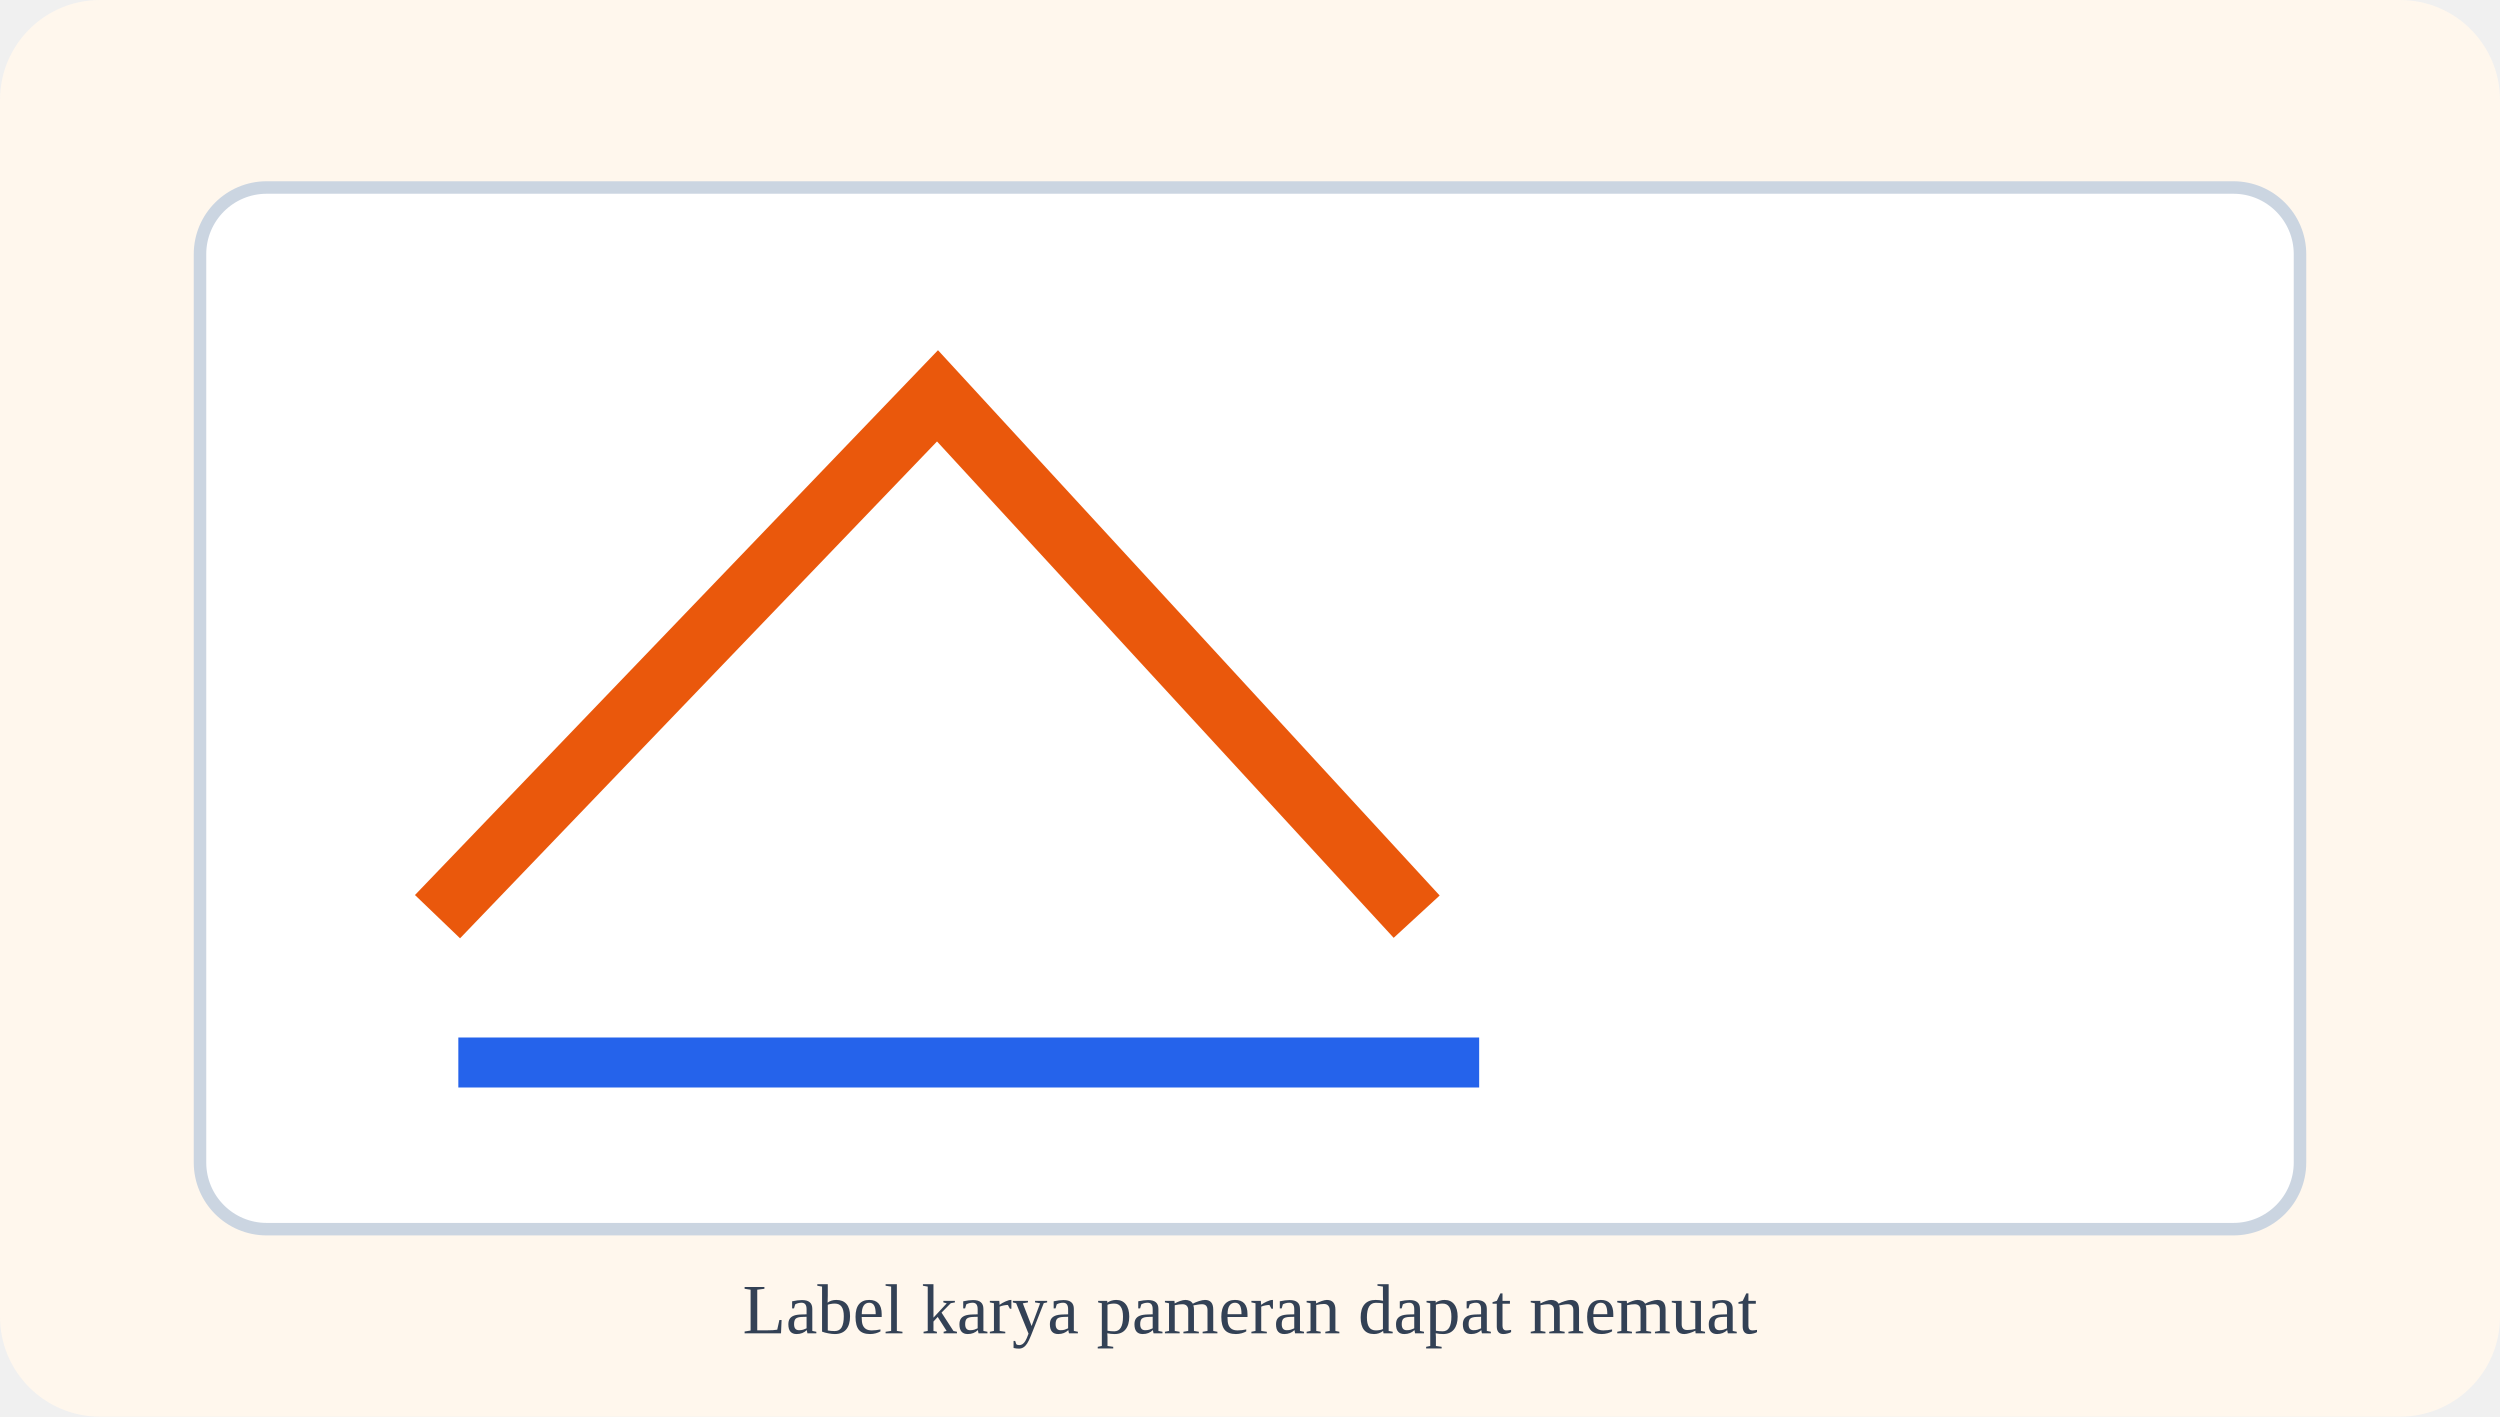
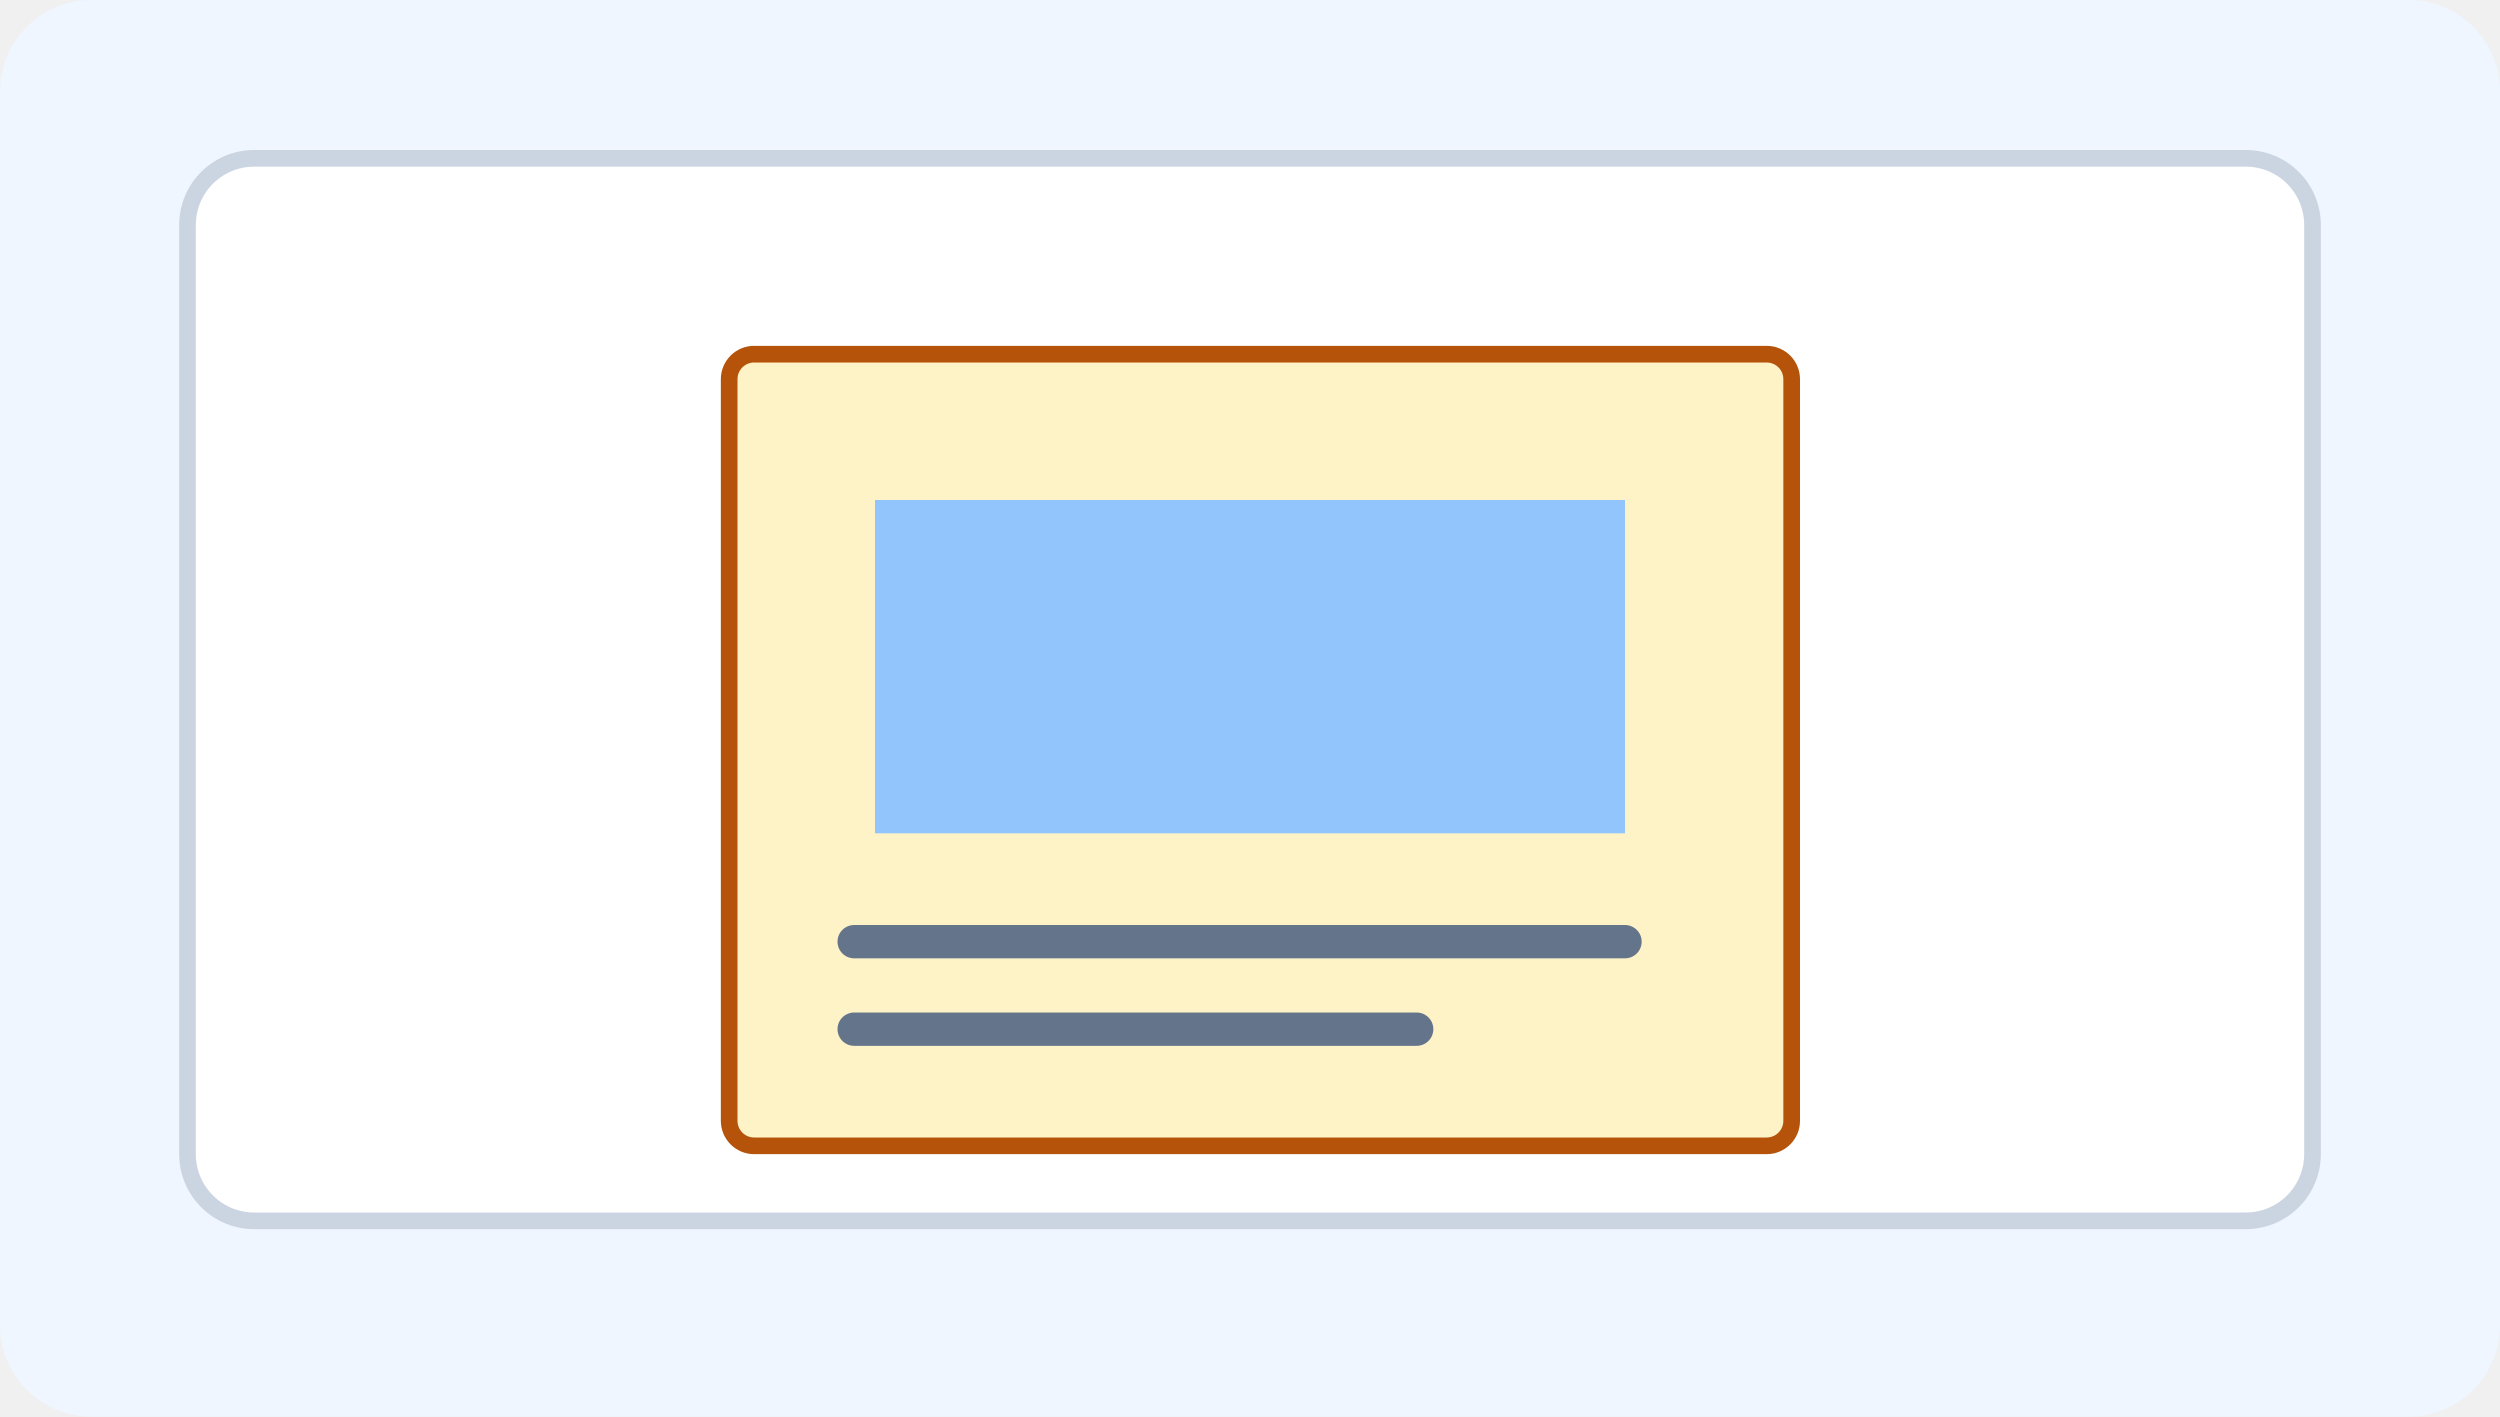
- <svg xmlns="http://www.w3.org/2000/svg" width="600" height="340" viewBox="0 0 600 340">
-   <rect width="600" height="340" rx="24" fill="#fff7ed" />
-   <rect x="48" y="45" width="504" height="250" rx="16" fill="#ffffff" stroke="#cbd5e1" stroke-width="3" />
-   <path d="M105 220 L225 95 L340 220" stroke="#ea580c" stroke-width="15" fill="none" />
-   <path d="M110 255 H355" stroke="#2563eb" stroke-width="12" />
-   <text x="300" y="320" font-size="17" text-anchor="middle" fill="#334155">Label karya pameran dapat memuat</text>
+ <svg xmlns="http://www.w3.org/2000/svg" viewBox="0 0 600 340" width="600" height="340" role="img" aria-label="Stimulus Seni Rupa Bab 2 gambar 5">
+   <rect width="600" height="340" rx="22" fill="#eff6ff" />
+   <rect x="45" y="38" width="510" height="255" rx="16" fill="#fff" stroke="#cbd5e1" stroke-width="4" />
+   <rect x="175" y="85" width="255" height="190" rx="6" fill="#fef3c7" stroke="#b45309" stroke-width="4" />
+   <rect x="210" y="120" width="180" height="80" fill="#93c5fd" />
+   <path d="M205 226 H390 M205 247 H340" stroke="#64748b" stroke-width="8" stroke-linecap="round" />
</svg>
